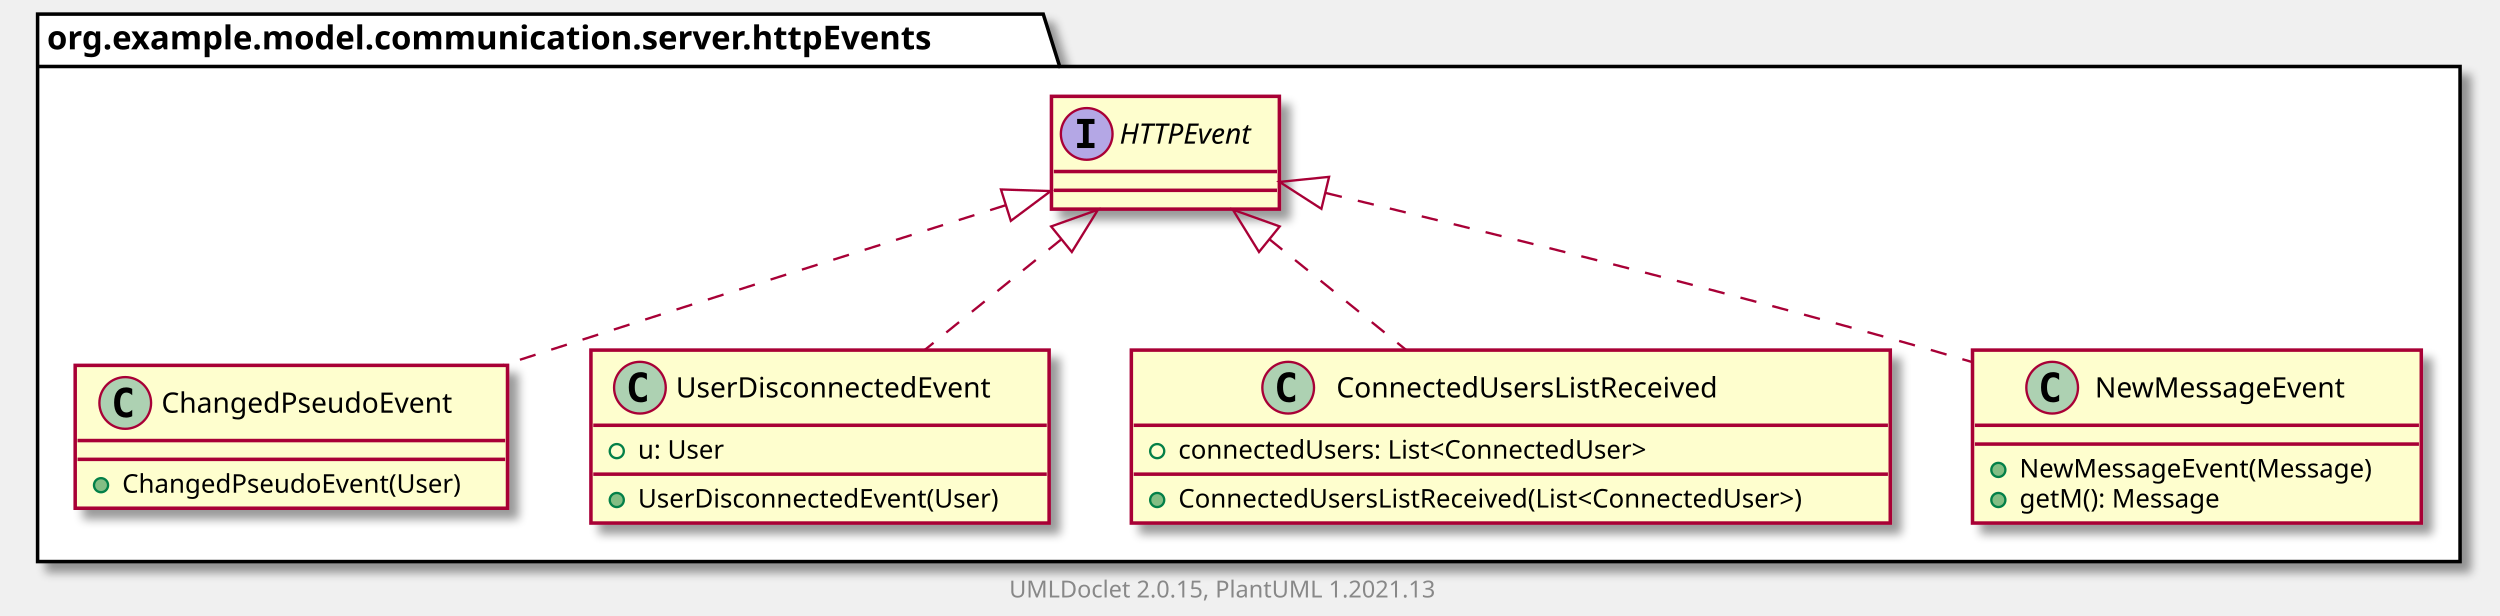
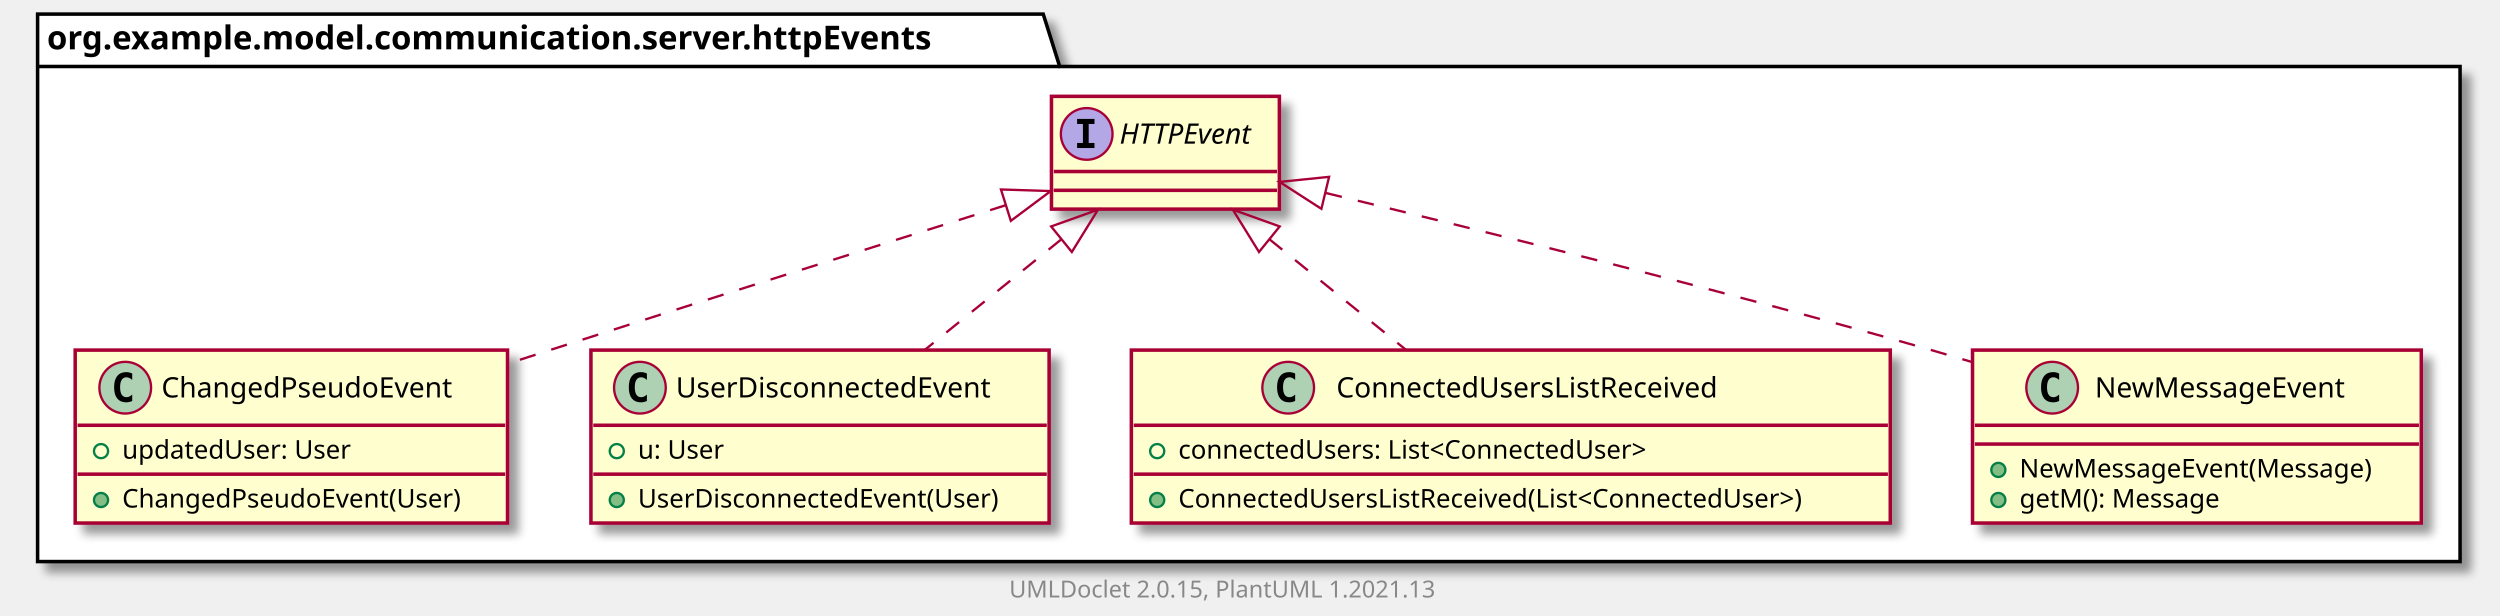
<svg xmlns="http://www.w3.org/2000/svg" xmlns:xlink="http://www.w3.org/1999/xlink" contentScriptType="application/ecmascript" contentStyleType="text/css" height="262px" preserveAspectRatio="none" style="width:1064px;height:262px;background:#FFFFFF;" version="1.1" viewBox="0 0 1064 262" width="1064px" zoomAndPan="magnify">
  <defs>
-     <filter height="300%" id="f1vx7gsjjobm7g" width="300%" x="-1" y="-1">
+     <filter height="300%" id="f1gayy081cu4ir" width="300%" x="-1" y="-1">
      <feGaussianBlur result="blurOut" stdDeviation="2.0" />
      <feColorMatrix in="blurOut" result="blurOut2" type="matrix" values="0 0 0 0 0 0 0 0 0 0 0 0 0 0 0 0 0 0 .4 0" />
      <feOffset dx="4.0" dy="4.0" in="blurOut2" result="blurOut3" />
      <feBlend in="SourceGraphic" in2="blurOut3" mode="normal" />
    </filter>
  </defs>
  <g>
-     <polygon fill="#FFFFFF" filter="url(#f1vx7gsjjobm7g)" points="16,6,444,6,451,28.297,1047,28.297,1047,239,16,239,16,6" style="stroke:#000000;stroke-width:1.5;" />
+     <polygon fill="#FFFFFF" filter="url(#f1gayy081cu4ir)" points="16,6,444,6,451,28.297,1047,28.297,1047,239,16,239,16,6" style="stroke:#000000;stroke-width:1.5;" />
    <line style="stroke:#000000;stroke-width:1.5;" x1="16" x2="451" y1="28.297" y2="28.297" />
    <text fill="#000000" font-family="sans-serif" font-size="14" font-weight="bold" lengthAdjust="spacing" textLength="422" x="20" y="20.995">org.example.model.communication.server.httpEvents</text>
    <a href="HTTPEvent.html" target="_top" title="HTTPEvent.html" xlink:actuate="onRequest" xlink:href="HTTPEvent.html" xlink:show="new" xlink:title="HTTPEvent.html" xlink:type="simple">
-       <rect codeLine="3" fill="#FEFECE" filter="url(#f1vx7gsjjobm7g)" height="48" id="org.example.model.communication.server.httpEvents.HTTPEvent" style="stroke:#A80036;stroke-width:1.5;" width="97" x="447.5" y="41" />
+       <rect codeLine="3" fill="#FEFECE" filter="url(#f1gayy081cu4ir)" height="48" id="org.example.model.communication.server.httpEvents.HTTPEvent" style="stroke:#A80036;stroke-width:1.5;" width="97" x="447.5" y="41" />
      <ellipse cx="462.5" cy="57" fill="#B4A7E5" rx="11" ry="11" style="stroke:#A80036;stroke-width:1.0;" />
      <path d="M458.422,52.766 L458.422,50.609 L465.812,50.609 L465.812,52.766 L463.344,52.766 L463.344,60.844 L465.812,60.844 L465.812,63 L458.422,63 L458.422,60.844 L460.891,60.844 L460.891,52.766 L458.422,52.766 Z " fill="#000000" />
      <text fill="#000000" font-family="sans-serif" font-size="12" font-style="italic" lengthAdjust="spacing" textLength="65" x="476.5" y="61.154">HTTPEvent</text>
      <line style="stroke:#A80036;stroke-width:1.5;" x1="448.5" x2="543.5" y1="73" y2="73" />
      <line style="stroke:#A80036;stroke-width:1.5;" x1="448.5" x2="543.5" y1="81" y2="81" />
    </a>
    <a href="ChangedPseudoEvent.html" target="_top" title="ChangedPseudoEvent.html" xlink:actuate="onRequest" xlink:href="ChangedPseudoEvent.html" xlink:show="new" xlink:title="ChangedPseudoEvent.html" xlink:type="simple">
-       <rect codeLine="5" fill="#FEFECE" filter="url(#f1vx7gsjjobm7g)" height="60.805" id="org.example.model.communication.server.httpEvents.ChangedPseudoEvent" style="stroke:#A80036;stroke-width:1.5;" width="184" x="32" y="155.5" />
-       <ellipse cx="53.3" cy="171.5" fill="#ADD1B2" rx="11" ry="11" style="stroke:#A80036;stroke-width:1.0;" />
-       <path d="M56.269,177.141 Q55.691,177.438 55.05,177.578 Q54.409,177.734 53.706,177.734 Q51.206,177.734 49.878,176.094 Q48.566,174.438 48.566,171.312 Q48.566,168.188 49.878,166.531 Q51.206,164.875 53.706,164.875 Q54.409,164.875 55.05,165.031 Q55.706,165.188 56.269,165.484 L56.269,168.203 Q55.644,167.625 55.05,167.359 Q54.456,167.078 53.831,167.078 Q52.487,167.078 51.8,168.156 Q51.112,169.219 51.112,171.312 Q51.112,173.406 51.8,174.484 Q52.487,175.547 53.831,175.547 Q54.456,175.547 55.05,175.281 Q55.644,175 56.269,174.422 L56.269,177.141 Z " fill="#000000" />
-       <text fill="#000000" font-family="sans-serif" font-size="12" lengthAdjust="spacing" textLength="138" x="68.7" y="175.654">ChangedPseudoEvent</text>
-       <line style="stroke:#A80036;stroke-width:1.5;" x1="33" x2="215" y1="187.5" y2="187.5" />
-       <line style="stroke:#A80036;stroke-width:1.5;" x1="33" x2="215" y1="195.5" y2="195.5" />
-       <ellipse cx="43" cy="206.5" fill="#84BE84" rx="3" ry="3" style="stroke:#038048;stroke-width:1.0;" />
-       <text fill="#000000" font-family="sans-serif" font-size="11" lengthAdjust="spacing" textLength="158" x="52" y="209.71">ChangedPseudoEvent(User)</text>
+       <rect codeLine="5" fill="#FEFECE" filter="url(#f1gayy081cu4ir)" height="73.609" id="org.example.model.communication.server.httpEvents.ChangedPseudoEvent" style="stroke:#A80036;stroke-width:1.5;" width="184" x="32" y="149" />
+       <ellipse cx="53.3" cy="165" fill="#ADD1B2" rx="11" ry="11" style="stroke:#A80036;stroke-width:1.0;" />
+       <path d="M56.269,170.641 Q55.691,170.938 55.05,171.078 Q54.409,171.234 53.706,171.234 Q51.206,171.234 49.878,169.594 Q48.566,167.938 48.566,164.812 Q48.566,161.688 49.878,160.031 Q51.206,158.375 53.706,158.375 Q54.409,158.375 55.05,158.531 Q55.706,158.688 56.269,158.984 L56.269,161.703 Q55.644,161.125 55.05,160.859 Q54.456,160.578 53.831,160.578 Q52.487,160.578 51.8,161.656 Q51.112,162.719 51.112,164.812 Q51.112,166.906 51.8,167.984 Q52.487,169.047 53.831,169.047 Q54.456,169.047 55.05,168.781 Q55.644,168.5 56.269,167.922 L56.269,170.641 Z " fill="#000000" />
+       <text fill="#000000" font-family="sans-serif" font-size="12" lengthAdjust="spacing" textLength="138" x="68.7" y="169.154">ChangedPseudoEvent</text>
+       <line style="stroke:#A80036;stroke-width:1.5;" x1="33" x2="215" y1="181" y2="181" />
+       <ellipse cx="43" cy="192" rx="3" ry="3" style="stroke:#038048;stroke-width:1.0;fill:none;" />
+       <text fill="#000000" font-family="sans-serif" font-size="11" lengthAdjust="spacing" textLength="108" x="52" y="195.21">updatedUser: User</text>
+       <line style="stroke:#A80036;stroke-width:1.5;" x1="33" x2="215" y1="201.805" y2="201.805" />
+       <ellipse cx="43" cy="212.805" fill="#84BE84" rx="3" ry="3" style="stroke:#038048;stroke-width:1.0;" />
+       <text fill="#000000" font-family="sans-serif" font-size="11" lengthAdjust="spacing" textLength="158" x="52" y="216.015">ChangedPseudoEvent(User)</text>
    </a>
    <a href="UserDisconnectedEvent.html" target="_top" title="UserDisconnectedEvent.html" xlink:actuate="onRequest" xlink:href="UserDisconnectedEvent.html" xlink:show="new" xlink:title="UserDisconnectedEvent.html" xlink:type="simple">
-       <rect codeLine="9" fill="#FEFECE" filter="url(#f1vx7gsjjobm7g)" height="73.609" id="org.example.model.communication.server.httpEvents.UserDisconnectedEvent" style="stroke:#A80036;stroke-width:1.5;" width="195" x="251.5" y="149" />
+       <rect codeLine="10" fill="#FEFECE" filter="url(#f1gayy081cu4ir)" height="73.609" id="org.example.model.communication.server.httpEvents.UserDisconnectedEvent" style="stroke:#A80036;stroke-width:1.5;" width="195" x="251.5" y="149" />
      <ellipse cx="272.35" cy="165" fill="#ADD1B2" rx="11" ry="11" style="stroke:#A80036;stroke-width:1.0;" />
      <path d="M275.319,170.641 Q274.741,170.938 274.1,171.078 Q273.459,171.234 272.756,171.234 Q270.256,171.234 268.928,169.594 Q267.616,167.938 267.616,164.812 Q267.616,161.688 268.928,160.031 Q270.256,158.375 272.756,158.375 Q273.459,158.375 274.1,158.531 Q274.756,158.688 275.319,158.984 L275.319,161.703 Q274.694,161.125 274.1,160.859 Q273.506,160.578 272.881,160.578 Q271.538,160.578 270.85,161.656 Q270.163,162.719 270.163,164.812 Q270.163,166.906 270.85,167.984 Q271.538,169.047 272.881,169.047 Q273.506,169.047 274.1,168.781 Q274.694,168.5 275.319,167.922 L275.319,170.641 Z " fill="#000000" />
      <text fill="#000000" font-family="sans-serif" font-size="12" lengthAdjust="spacing" textLength="150" x="287.65" y="169.154">UserDisconnectedEvent</text>
      <line style="stroke:#A80036;stroke-width:1.5;" x1="252.5" x2="445.5" y1="181" y2="181" />
      <ellipse cx="262.5" cy="192" rx="3" ry="3" style="stroke:#038048;stroke-width:1.0;fill:none;" />
      <text fill="#000000" font-family="sans-serif" font-size="11" lengthAdjust="spacing" textLength="42" x="271.5" y="195.21">u: User</text>
      <line style="stroke:#A80036;stroke-width:1.5;" x1="252.5" x2="445.5" y1="201.805" y2="201.805" />
      <ellipse cx="262.5" cy="212.805" fill="#84BE84" rx="3" ry="3" style="stroke:#038048;stroke-width:1.0;" />
      <text fill="#000000" font-family="sans-serif" font-size="11" lengthAdjust="spacing" textLength="169" x="271.5" y="216.015">UserDisconnectedEvent(User)</text>
    </a>
    <a href="ConnectedUsersListReceived.html" target="_top" title="ConnectedUsersListReceived.html" xlink:actuate="onRequest" xlink:href="ConnectedUsersListReceived.html" xlink:show="new" xlink:title="ConnectedUsersListReceived.html" xlink:type="simple">
-       <rect codeLine="14" fill="#FEFECE" filter="url(#f1vx7gsjjobm7g)" height="73.609" id="org.example.model.communication.server.httpEvents.ConnectedUsersListReceived" style="stroke:#A80036;stroke-width:1.5;" width="323" x="481.5" y="149" />
+       <rect codeLine="15" fill="#FEFECE" filter="url(#f1gayy081cu4ir)" height="73.609" id="org.example.model.communication.server.httpEvents.ConnectedUsersListReceived" style="stroke:#A80036;stroke-width:1.5;" width="323" x="481.5" y="149" />
      <ellipse cx="548.25" cy="165" fill="#ADD1B2" rx="11" ry="11" style="stroke:#A80036;stroke-width:1.0;" />
      <path d="M551.219,170.641 Q550.641,170.938 550,171.078 Q549.359,171.234 548.656,171.234 Q546.156,171.234 544.828,169.594 Q543.516,167.938 543.516,164.812 Q543.516,161.688 544.828,160.031 Q546.156,158.375 548.656,158.375 Q549.359,158.375 550,158.531 Q550.656,158.688 551.219,158.984 L551.219,161.703 Q550.594,161.125 550,160.859 Q549.406,160.578 548.781,160.578 Q547.438,160.578 546.75,161.656 Q546.062,162.719 546.062,164.812 Q546.062,166.906 546.75,167.984 Q547.438,169.047 548.781,169.047 Q549.406,169.047 550,168.781 Q550.594,168.5 551.219,167.922 L551.219,170.641 Z " fill="#000000" />
      <text fill="#000000" font-family="sans-serif" font-size="12" lengthAdjust="spacing" textLength="181" x="568.75" y="169.154">ConnectedUsersListReceived</text>
      <line style="stroke:#A80036;stroke-width:1.5;" x1="482.5" x2="803.5" y1="181" y2="181" />
      <ellipse cx="492.5" cy="192" rx="3" ry="3" style="stroke:#038048;stroke-width:1.0;fill:none;" />
      <text fill="#000000" font-family="sans-serif" font-size="11" lengthAdjust="spacing" textLength="225" x="501.5" y="195.21">connectedUsers: List&lt;ConnectedUser&gt;</text>
      <line style="stroke:#A80036;stroke-width:1.5;" x1="482.5" x2="803.5" y1="201.805" y2="201.805" />
      <ellipse cx="492.5" cy="212.805" fill="#84BE84" rx="3" ry="3" style="stroke:#038048;stroke-width:1.0;" />
      <text fill="#000000" font-family="sans-serif" font-size="11" lengthAdjust="spacing" textLength="297" x="501.5" y="216.015">ConnectedUsersListReceived(List&lt;ConnectedUser&gt;)</text>
    </a>
    <a href="NewMessageEvent.html" target="_top" title="NewMessageEvent.html" xlink:actuate="onRequest" xlink:href="NewMessageEvent.html" xlink:show="new" xlink:title="NewMessageEvent.html" xlink:type="simple">
-       <rect codeLine="19" fill="#FEFECE" filter="url(#f1vx7gsjjobm7g)" height="73.609" id="org.example.model.communication.server.httpEvents.NewMessageEvent" style="stroke:#A80036;stroke-width:1.5;" width="191" x="839.5" y="149" />
+       <rect codeLine="20" fill="#FEFECE" filter="url(#f1gayy081cu4ir)" height="73.609" id="org.example.model.communication.server.httpEvents.NewMessageEvent" style="stroke:#A80036;stroke-width:1.5;" width="191" x="839.5" y="149" />
      <ellipse cx="873.4" cy="165" fill="#ADD1B2" rx="11" ry="11" style="stroke:#A80036;stroke-width:1.0;" />
      <path d="M876.369,170.641 Q875.791,170.938 875.15,171.078 Q874.509,171.234 873.806,171.234 Q871.306,171.234 869.978,169.594 Q868.666,167.938 868.666,164.812 Q868.666,161.688 869.978,160.031 Q871.306,158.375 873.806,158.375 Q874.509,158.375 875.15,158.531 Q875.806,158.688 876.369,158.984 L876.369,161.703 Q875.744,161.125 875.15,160.859 Q874.556,160.578 873.931,160.578 Q872.587,160.578 871.9,161.656 Q871.212,162.719 871.212,164.812 Q871.212,166.906 871.9,167.984 Q872.587,169.047 873.931,169.047 Q874.556,169.047 875.15,168.781 Q875.744,168.5 876.369,167.922 L876.369,170.641 Z " fill="#000000" />
      <text fill="#000000" font-family="sans-serif" font-size="12" lengthAdjust="spacing" textLength="117" x="891.6" y="169.154">NewMessageEvent</text>
      <line style="stroke:#A80036;stroke-width:1.5;" x1="840.5" x2="1029.5" y1="181" y2="181" />
      <line style="stroke:#A80036;stroke-width:1.5;" x1="840.5" x2="1029.5" y1="189" y2="189" />
      <ellipse cx="850.5" cy="200" fill="#84BE84" rx="3" ry="3" style="stroke:#038048;stroke-width:1.0;" />
      <text fill="#000000" font-family="sans-serif" font-size="11" lengthAdjust="spacing" textLength="165" x="859.5" y="203.21">NewMessageEvent(Message)</text>
      <ellipse cx="850.5" cy="212.805" fill="#84BE84" rx="3" ry="3" style="stroke:#038048;stroke-width:1.0;" />
      <text fill="#000000" font-family="sans-serif" font-size="11" lengthAdjust="spacing" textLength="94" x="859.5" y="216.015">getM(): Message</text>
    </a>
-     <path codeLine="24" d="M428.06,87.33 C375.14,103.99 299.85,127.8 234,149 C227.5,151.09 220.78,153.27 214.02,155.46 " fill="none" id="org.example.model.communication.server.httpEvents.HTTPEvent-backto-org.example.model.communication.server.httpEvents.ChangedPseudoEvent" style="stroke:#A80036;stroke-width:1.0;stroke-dasharray:7.0,7.0;" />
+     <path codeLine="25" d="M428.06,87.33 C375.14,103.99 299.85,127.8 234,149 C228.17,150.88 222.16,152.82 216.11,154.78 " fill="none" id="org.example.model.communication.server.httpEvents.HTTPEvent-backto-org.example.model.communication.server.httpEvents.ChangedPseudoEvent" style="stroke:#A80036;stroke-width:1.0;stroke-dasharray:7.0,7.0;" />
    <polygon fill="none" points="426.01,80.64,447.19,81.31,430.21,93.99,426.01,80.64" style="stroke:#A80036;stroke-width:1.0;" />
-     <path codeLine="25" d="M451.71,101.85 C433.3,116.76 411.97,134.02 393.54,148.95 " fill="none" id="org.example.model.communication.server.httpEvents.HTTPEvent-backto-org.example.model.communication.server.httpEvents.UserDisconnectedEvent" style="stroke:#A80036;stroke-width:1.0;stroke-dasharray:7.0,7.0;" />
+     <path codeLine="26" d="M451.71,101.85 C433.3,116.76 411.97,134.02 393.54,148.95 " fill="none" id="org.example.model.communication.server.httpEvents.HTTPEvent-backto-org.example.model.communication.server.httpEvents.UserDisconnectedEvent" style="stroke:#A80036;stroke-width:1.0;stroke-dasharray:7.0,7.0;" />
    <polygon fill="none" points="447.36,96.37,467.31,89.23,456.17,107.25,447.36,96.37" style="stroke:#A80036;stroke-width:1.0;" />
-     <path codeLine="26" d="M540.29,101.85 C558.7,116.76 580.03,134.02 598.46,148.95 " fill="none" id="org.example.model.communication.server.httpEvents.HTTPEvent-backto-org.example.model.communication.server.httpEvents.ConnectedUsersListReceived" style="stroke:#A80036;stroke-width:1.0;stroke-dasharray:7.0,7.0;" />
+     <path codeLine="27" d="M540.29,101.85 C558.7,116.76 580.03,134.02 598.46,148.95 " fill="none" id="org.example.model.communication.server.httpEvents.HTTPEvent-backto-org.example.model.communication.server.httpEvents.ConnectedUsersListReceived" style="stroke:#A80036;stroke-width:1.0;stroke-dasharray:7.0,7.0;" />
    <polygon fill="none" points="535.83,107.25,524.69,89.23,544.64,96.37,535.83,107.25" style="stroke:#A80036;stroke-width:1.0;" />
-     <path codeLine="27" d="M564.28,82.14 C630.46,98.08 733.53,123.67 822,149 C827.64,150.62 833.43,152.32 839.26,154.07 " fill="none" id="org.example.model.communication.server.httpEvents.HTTPEvent-backto-org.example.model.communication.server.httpEvents.NewMessageEvent" style="stroke:#A80036;stroke-width:1.0;stroke-dasharray:7.0,7.0;" />
+     <path codeLine="28" d="M564.28,82.14 C630.46,98.08 733.53,123.67 822,149 C827.64,150.62 833.43,152.32 839.26,154.07 " fill="none" id="org.example.model.communication.server.httpEvents.HTTPEvent-backto-org.example.model.communication.server.httpEvents.NewMessageEvent" style="stroke:#A80036;stroke-width:1.0;stroke-dasharray:7.0,7.0;" />
    <polygon fill="none" points="562.39,88.88,544.57,77.42,565.65,75.27,562.39,88.88" style="stroke:#A80036;stroke-width:1.0;" />
    <text fill="#888888" font-family="sans-serif" font-size="10" lengthAdjust="spacing" textLength="192" x="429.5" y="254.282">UMLDoclet 2.0.15, PlantUML 1.2021.13</text>
  </g>
</svg>
